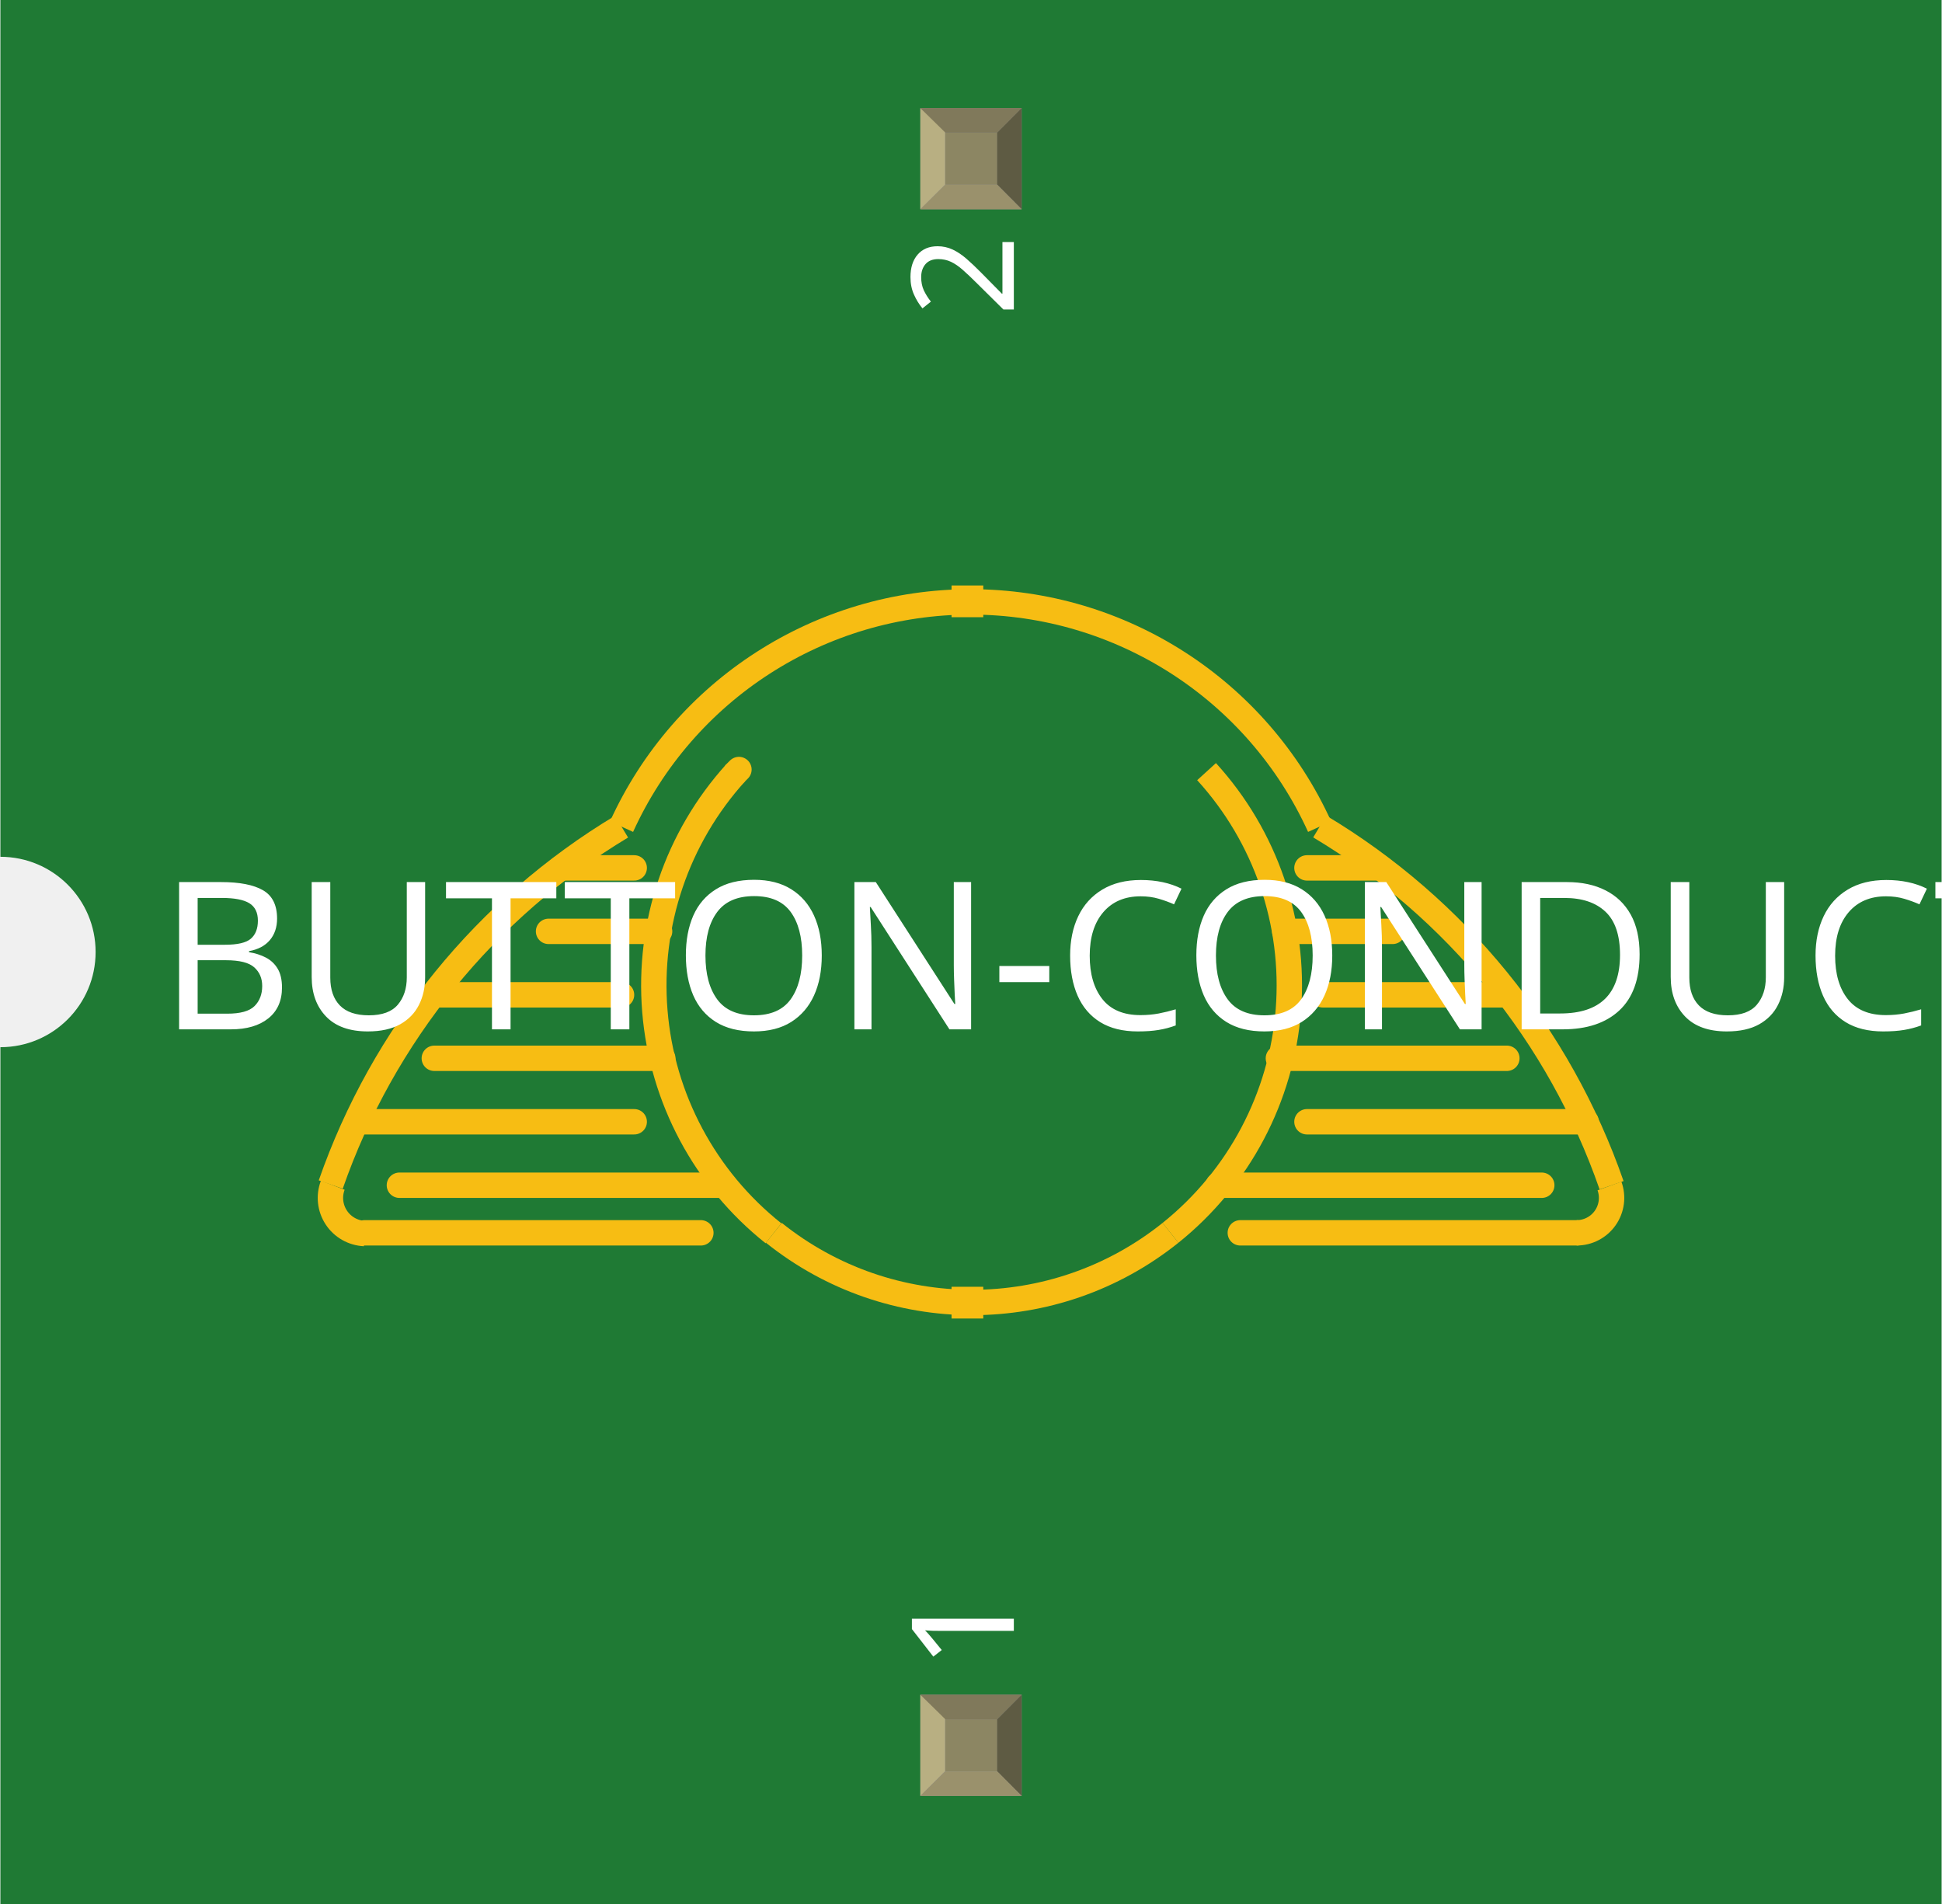
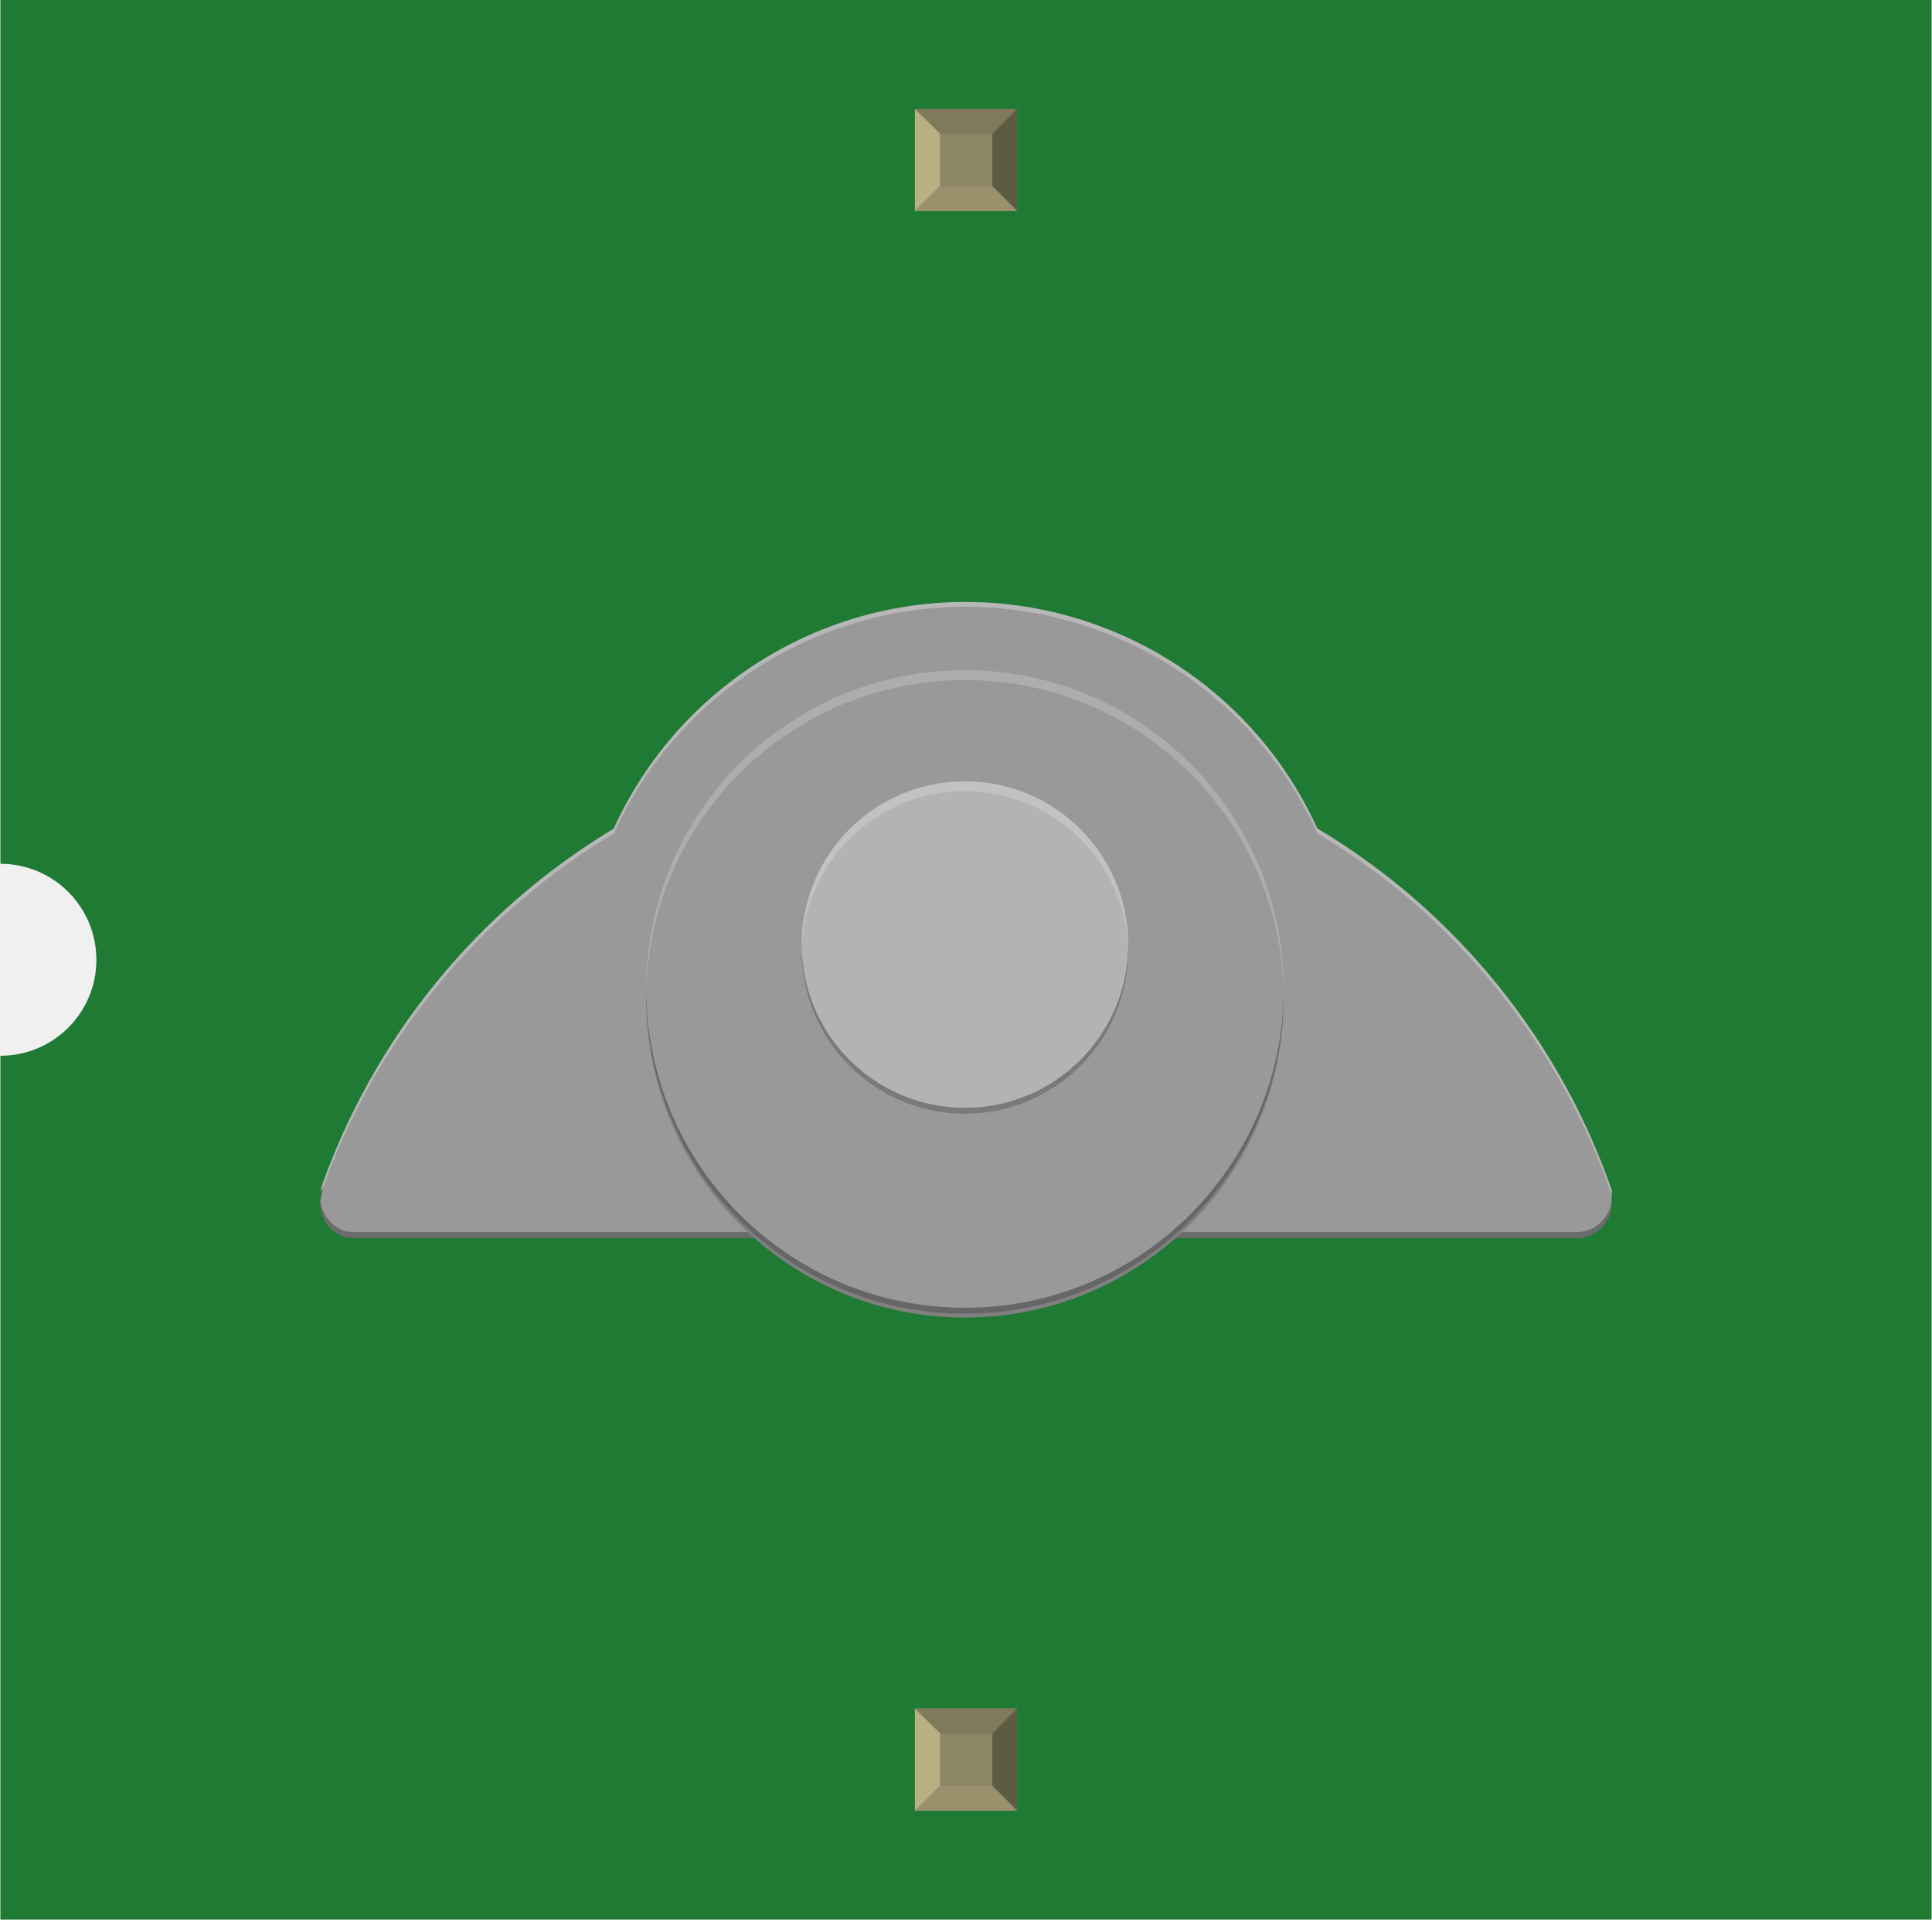
- <svg xmlns="http://www.w3.org/2000/svg" width="0.612in" x="0in" version="1.2" y="0in" height="0.6in" viewBox="0 0 611.737 600" baseProfile="tiny">
+ <svg xmlns="http://www.w3.org/2000/svg" width="0.604in" x="0in" version="1.2" y="0in" height="0.6in" viewBox="0 0 603.736 600" baseProfile="tiny">
  <g id="breadboard">
    <g id="icon">
-       <path fill="#1F7A34" stroke="none" stroke-width="0" d="M0,0L0,270A30,30 0 0 1 0,330L0,600L611.737,600L611.737,0L0,0z" />
-       <g transform="translate(100,184.5)">
-         <line class="other" stroke="#F7BD13" stroke-linecap="round" y1="204" x1="14.737" y2="204" stroke-width="8" x2="120.738" />
-         <line class="other" stroke="#F7BD13" stroke-linecap="round" y1="204" x1="290.738" y2="204" stroke-width="8" x2="396.737" />
-         <line class="other" stroke="#F7BD13" stroke-linecap="round" y1="89" x1="76.737" y2="89" stroke-width="8" x2="99.738" />
-         <line class="other" stroke="#F7BD13" stroke-linecap="round" y1="89" x1="334.738" y2="89" stroke-width="8" x2="311.738" />
-         <line class="other" stroke="#F7BD13" stroke-linecap="round" y1="109" x1="304.738" y2="109" stroke-width="8" x2="338.738" />
-         <line class="other" stroke="#F7BD13" stroke-linecap="round" y1="109" x1="107.738" y2="109" stroke-width="8" x2="72.737" />
-         <line class="other" stroke="#F7BD13" stroke-linecap="round" y1="129" x1="36.737" y2="129" stroke-width="8" x2="95.738" />
-         <line class="other" stroke="#F7BD13" stroke-linecap="round" y1="129" x1="374.738" y2="129" stroke-width="8" x2="316.738" />
-         <line class="other" stroke="#F7BD13" stroke-linecap="round" y1="149" x1="302.738" y2="149" stroke-width="8" x2="374.738" />
-         <line class="other" stroke="#F7BD13" stroke-linecap="round" y1="149" x1="108.738" y2="149" stroke-width="8" x2="36.737" />
-         <line class="other" stroke="#F7BD13" stroke-linecap="round" y1="169" x1="12.737" y2="169" stroke-width="8" x2="99.738" />
-         <line class="other" stroke="#F7BD13" stroke-linecap="round" y1="169" x1="399.737" y2="169" stroke-width="8" x2="311.738" />
-         <line class="other" stroke="#F7BD13" stroke-linecap="round" y1="189" x1="283.738" y2="189" stroke-width="8" x2="385.738" />
-         <line class="other" stroke="#F7BD13" stroke-linecap="round" y1="189" x1="127.738" y2="189" stroke-width="8" x2="25.737" />
-         <path class="other" fill="none" stroke="#F7BD13" stroke-width="8" d="M95.738,76A213.515,213.515,0,0,0,4.099,188.78" />
-         <path class="other" fill="none" stroke="#F7BD13" stroke-width="8" d="M407.737,189A213.313,213.312,0,0,0,315.766,75.953" />
-         <path class="other" fill="none" stroke="#F7BD13" stroke-width="8" d="M315.738,76A120.831,120.83,0,0,0,95.738,76" />
-         <path class="other" fill="none" stroke="#F7BD13" stroke-width="8" d="M131.738,59A99.82,99.819,0,0,0,143.624,204.146" />
-         <path class="other" fill="none" stroke="#F7BD13" stroke-width="8" d="M268.738,204A99.957,99.956,0,0,0,280.104,58.665" />
-         <path class="other" fill="none" stroke="#F7BD13" stroke-width="8" d="M143.738,204A99.951,99.951,0,0,0,268.738,204" />
-         <path class="other" fill="none" stroke="#F7BD13" stroke-width="8" d="M4.737,189A11.233,11.233,0,0,0,14.726,204.224" />
-         <path class="other" fill="none" stroke="#F7BD13" stroke-width="8" d="M396.737,204A11.004,11.004,0,0,0,407.076,189.24" />
-         <line class="other" stroke="#F7BD13" stroke-linecap="round" y1="58" x1="132.738" y2="59" stroke-width="8" x2="131.738" />
-         <rect width="10" x="199.738" y="221" fill="#F7BD13" connectorname="1" height="10" stroke="none" stroke-linecap="round" stroke-width="0" />
-         <rect width="10" x="199.738" y="0" fill="#F7BD13" connectorname="2" height="10" stroke="none" stroke-linecap="round" stroke-width="0" />
+       <path fill="#1F7A34" stroke="none" stroke-width="0" d="M0,0L0,270A30,30 0 0 1 0,330L0,600L603.736,600L603.736,0L0,0z" />
+       <g transform="translate(100,188.166)">
+         <g transform="matrix(1, 0, 0, 1, 1388.89, 2562.5)">
+           <path fill="#999999" d="M-1102.14,-2363.64l105.972,0c6.083,-0.014,11.014,-4.917,11.014,-11c0,-1.292,0,-4,0,-4c-7.597,-21.903,-18.667,-42.236,-32.639,-60.319c-16.167,-20.986,-36.236,-38.917,-59.347,-52.736l-0.028,0.042c-27.611,-60.75,-99.25,-87.611,-160,-60c-26.597,12.097,-47.917,33.403,-60,60c-42.792,25.722,-75.222,65.625,-91.639,112.778l0.639,0.236c-2.208,5.792,0.694,12.292,6.5,14.5c1.125,0.431,3.5,0.5,3.5,0.5l106,0L-1102.14,-2363.64z" />
+           <path opacity="0.3" d="M-985.153,-2374.64c0,6.083,-4.931,10.986,-11.014,11l-105.972,0l-170.014,0l-106.014,0c-1.194,-0.056,-2.375,-0.069,-3.486,-0.5c-5.792,-2.208,-8.708,-8.708,-6.5,-14.5l0,-1.889c-2.208,5.792,0.694,12.292,6.5,14.5c1.125,0.431,2.306,0.444,3.486,0.5l106.014,0l170.014,0l105.972,0c6.083,-0.014,11.014,-4.917,11.014,-11" />
+           <circle fill="#808080" cx="-1187.35" cy="-2438.47" r="99.639" />
+           <circle fill="#999999" cx="-1187.35" cy="-2441.54" r="99.639" />
+           <circle fill="#B3B3B3" cx="-1187.35" cy="-2455.43" r="51.028" />
+           <path opacity="0.2" d="M-1286.99,-2439.68c0,55.028,44.597,99.639,99.639,99.639c55.028,0,99.639,-44.611,99.639,-99.639l0,-1.861c0,55.028,-44.611,99.639,-99.639,99.639c-55.028,0,-99.639,-44.611,-99.639,-99.639" />
+           <path opacity="0.2" d="M-1238.38,-2453.57c0,28.181,22.847,51.028,51.028,51.028s51.028,-22.847,51.028,-51.028l0,-1.861c0,28.181,-22.847,51.028,-51.028,51.028s-51.028,-22.847,-51.028,-51.028" />
+           <path opacity="0.2" fill="#FFFFFF" d="M-1087.71,-2438.47c0,-55.028,-44.611,-99.639,-99.639,-99.639c-55.028,0,-99.639,44.597,-99.639,99.639l0,-3.069c0,-55.028,44.597,-99.639,99.639,-99.639c55.028,0,99.639,44.597,99.639,99.639" />
+           <path opacity="0.2" fill="#FFFFFF" d="M-1136.32,-2452.36c0,-28.181,-22.847,-51.028,-51.028,-51.028s-51.028,22.847,-51.028,51.028l0,-3.069c0,-28.181,22.847,-51.028,51.028,-51.028s51.028,22.847,51.028,51.028" />
+         </g>
+         <path opacity="0.3" fill="#FFFFFF" d="M0.097,185.125c16.417,-47.153,48.847,-87.056,91.639,-112.778c12.083,-26.597,33.403,-47.903,60,-60c60.75,-27.611,132.375,-0.75,160,60l0.028,-0.042c23.111,13.819,43.181,31.75,59.347,52.736c13.972,18.083,25.042,38.417,32.639,60.319l0,-1.5c-7.597,-21.903,-18.667,-42.236,-32.639,-60.319c-16.167,-20.986,-36.236,-38.917,-59.347,-52.736l-0.028,0.042c-27.611,-60.75,-99.25,-87.611,-160,-60c-26.597,12.097,-47.917,33.403,-60,60c-42.792,25.722,-75.222,65.625,-91.639,112.778" />
      </g>
    </g>
-     <g transform="translate(289.904,534.05)">
+     <g transform="translate(285.903,534.05)">
      <rect width="31.93" x="0" y="0" fill="#8D8C8C" height="31.9" id="connector0pin" />
      <rect width="16.444" x="7.792" y="7.735" fill="#8C8663" height="16.415" />
      <polygon fill="#B8AF82" points="0,31.9,7.792,24.137,7.792,6.972,0,0" />
      <polygon fill="#80795B" points="24.208,7.763,7.903,7.763,0,0,31.93,0" />
      <polygon fill="#5E5B43" points="24.208,24.137,24.208,7.763,31.93,0,31.93,31.9" />
      <polygon fill="#9A916C" points="0,31.9,7.875,24.137,24.208,24.137,31.93,31.9" />
    </g>
-     <g transform="translate(289.904,34.05)">
+     <g transform="translate(285.903,34.05)">
      <rect width="31.93" x="0" y="0" fill="#8D8C8C" height="31.9" id="connector1pin" />
      <rect width="16.444" x="7.792" y="7.735" fill="#8C8663" height="16.415" />
      <polygon fill="#B8AF82" points="0,31.9,7.792,24.137,7.792,6.972,0,0" />
      <polygon fill="#80795B" points="24.208,7.763,7.903,7.763,0,0,31.93,0" />
      <polygon fill="#5E5B43" points="24.208,24.137,24.208,7.763,31.93,0,31.93,31.9" />
      <polygon fill="#9A916C" points="0,31.9,7.875,24.137,24.208,24.137,31.93,31.9" />
    </g>
  </g>
-   <text x="50" y="324.375" font-family="OCRA" fill="white" text-anchor="start" stroke="none" id="label" stroke-width="0" font-size="65">BUTTON-CONDUCTIVE-MINI</text>
-   <g transform="translate(319.369,526.05)">
-     <g transform="rotate(-90)">
-       <text x="0" y="0" font-family="OCRA" fill="white" text-anchor="start" stroke="none" stroke-width="0" font-size="45">1</text>
-     </g>
-   </g>
-   <g transform="translate(319.369,73.95)">
-     <g transform="rotate(-90)">
-       <text x="0" y="0" font-family="OCRA" fill="white" text-anchor="end" stroke="none" stroke-width="0" font-size="45">2</text>
-     </g>
-   </g>
</svg>
